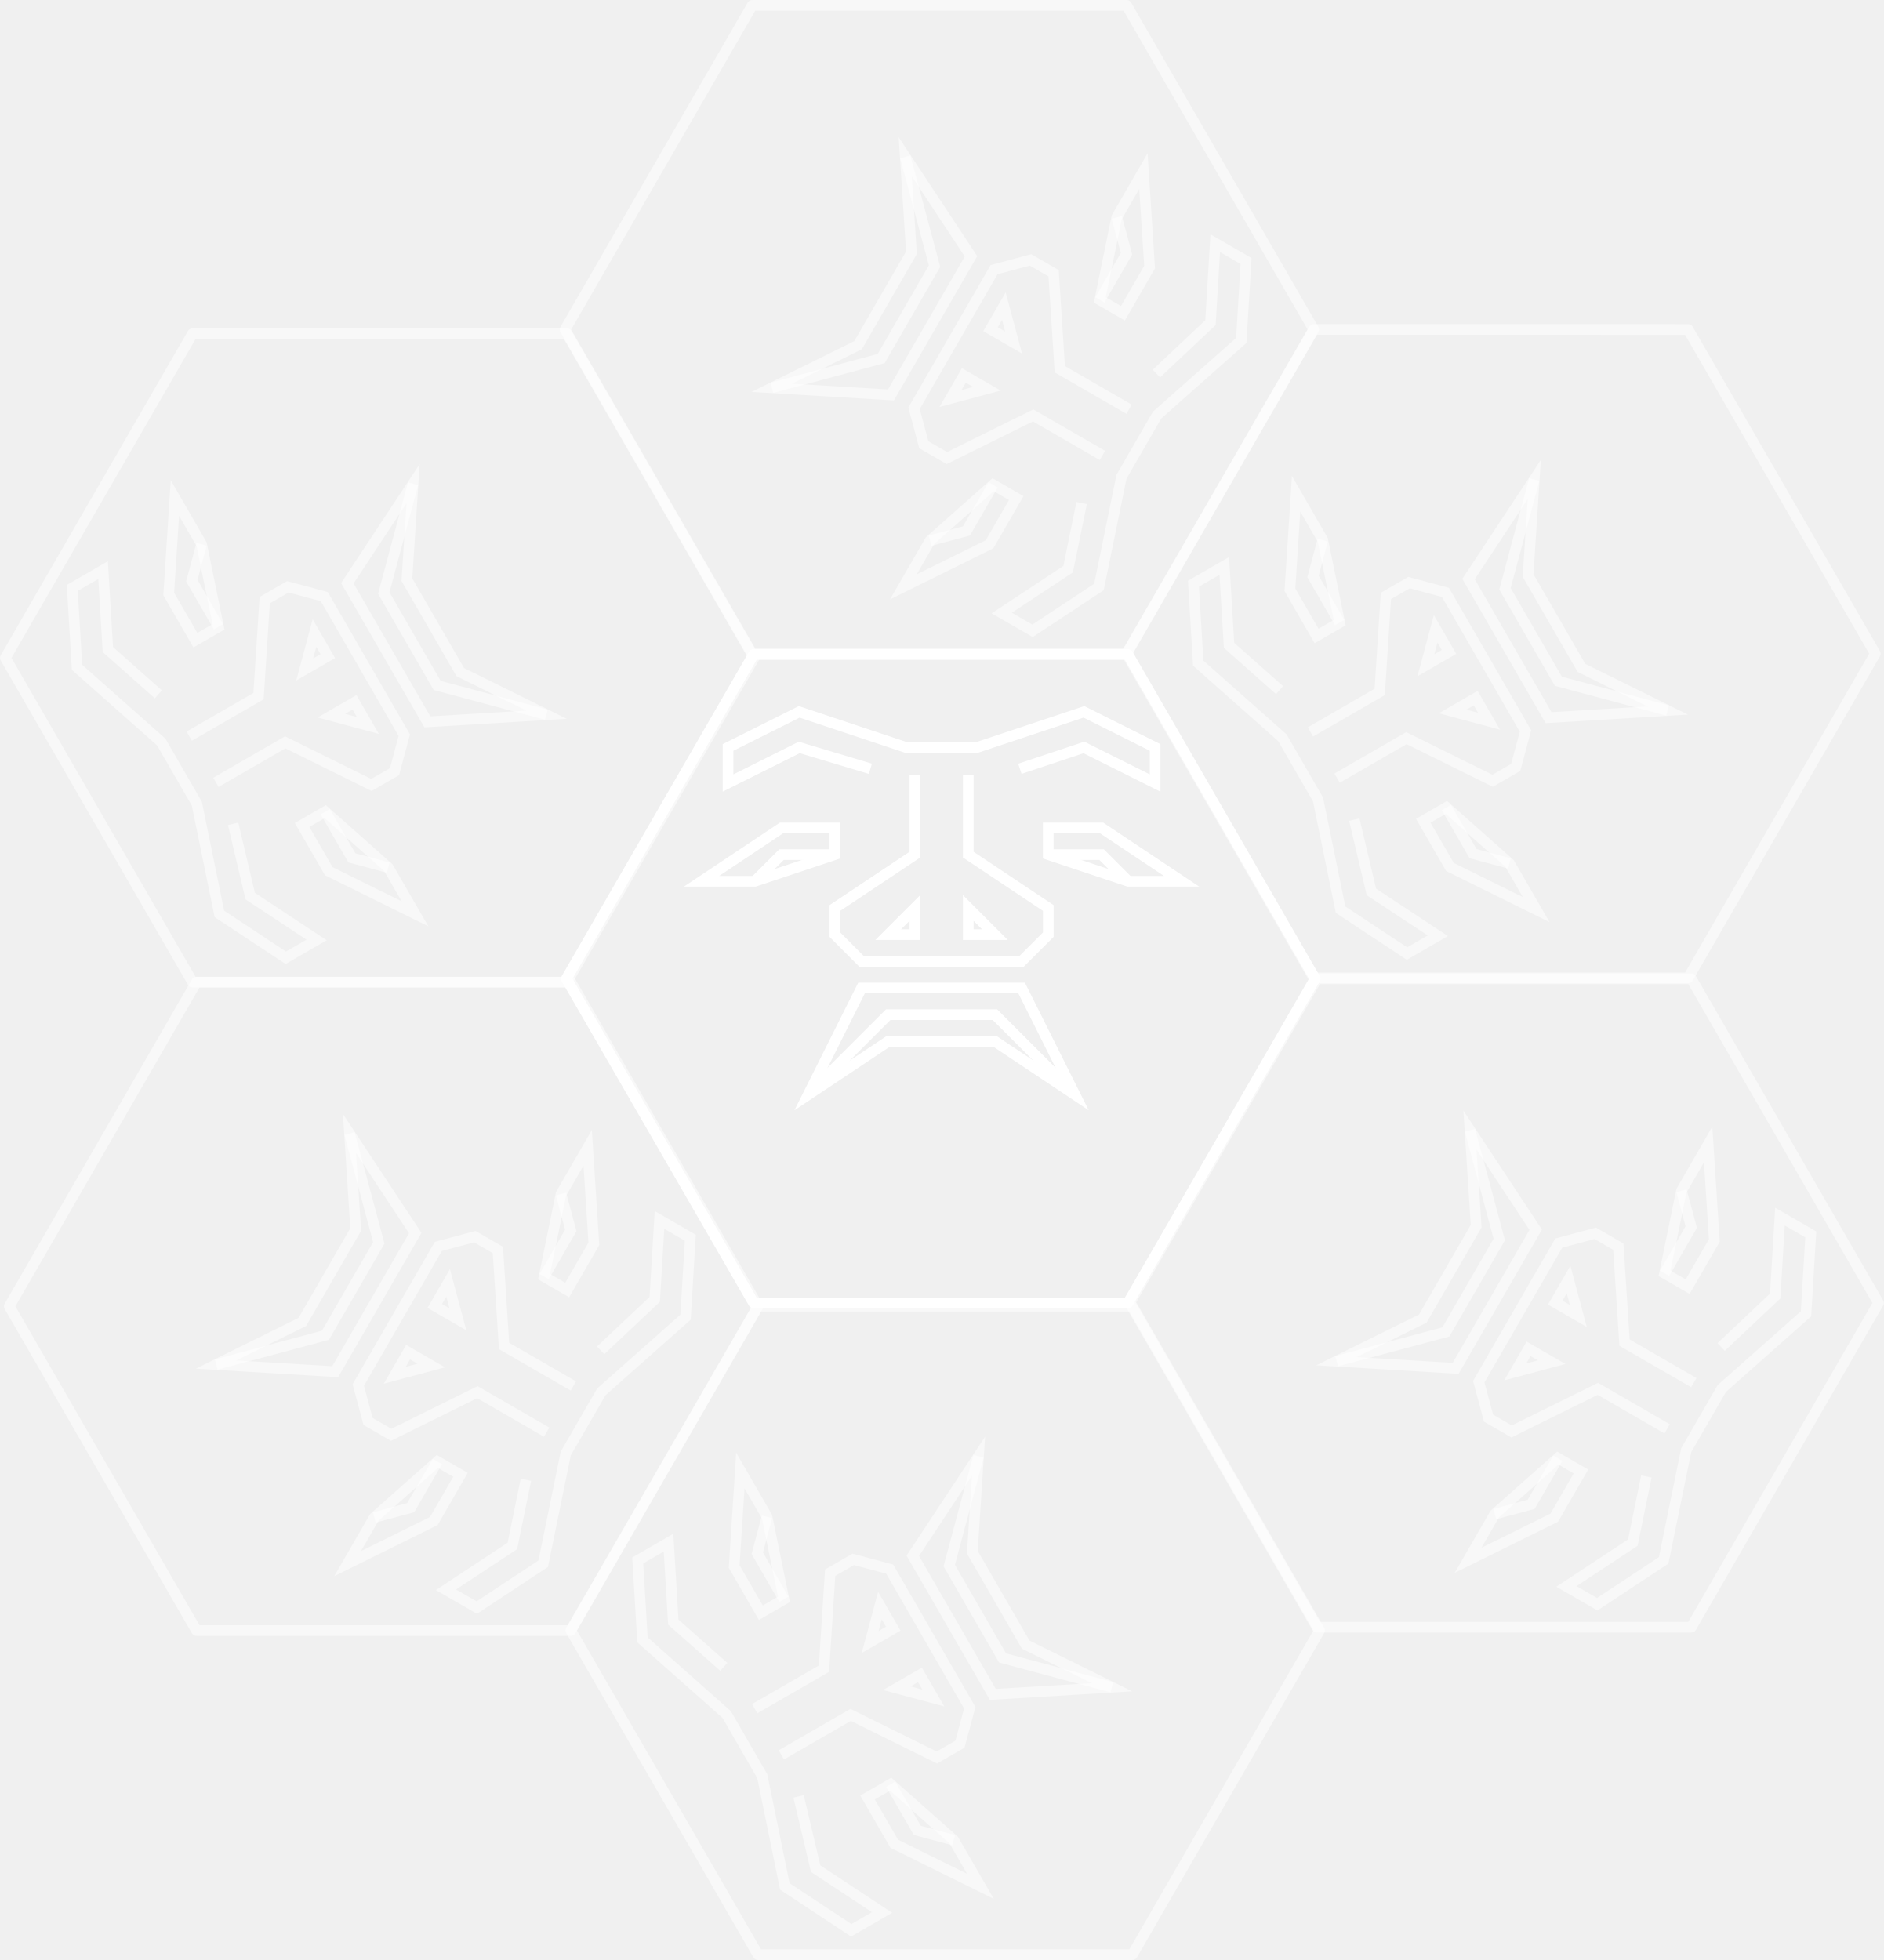
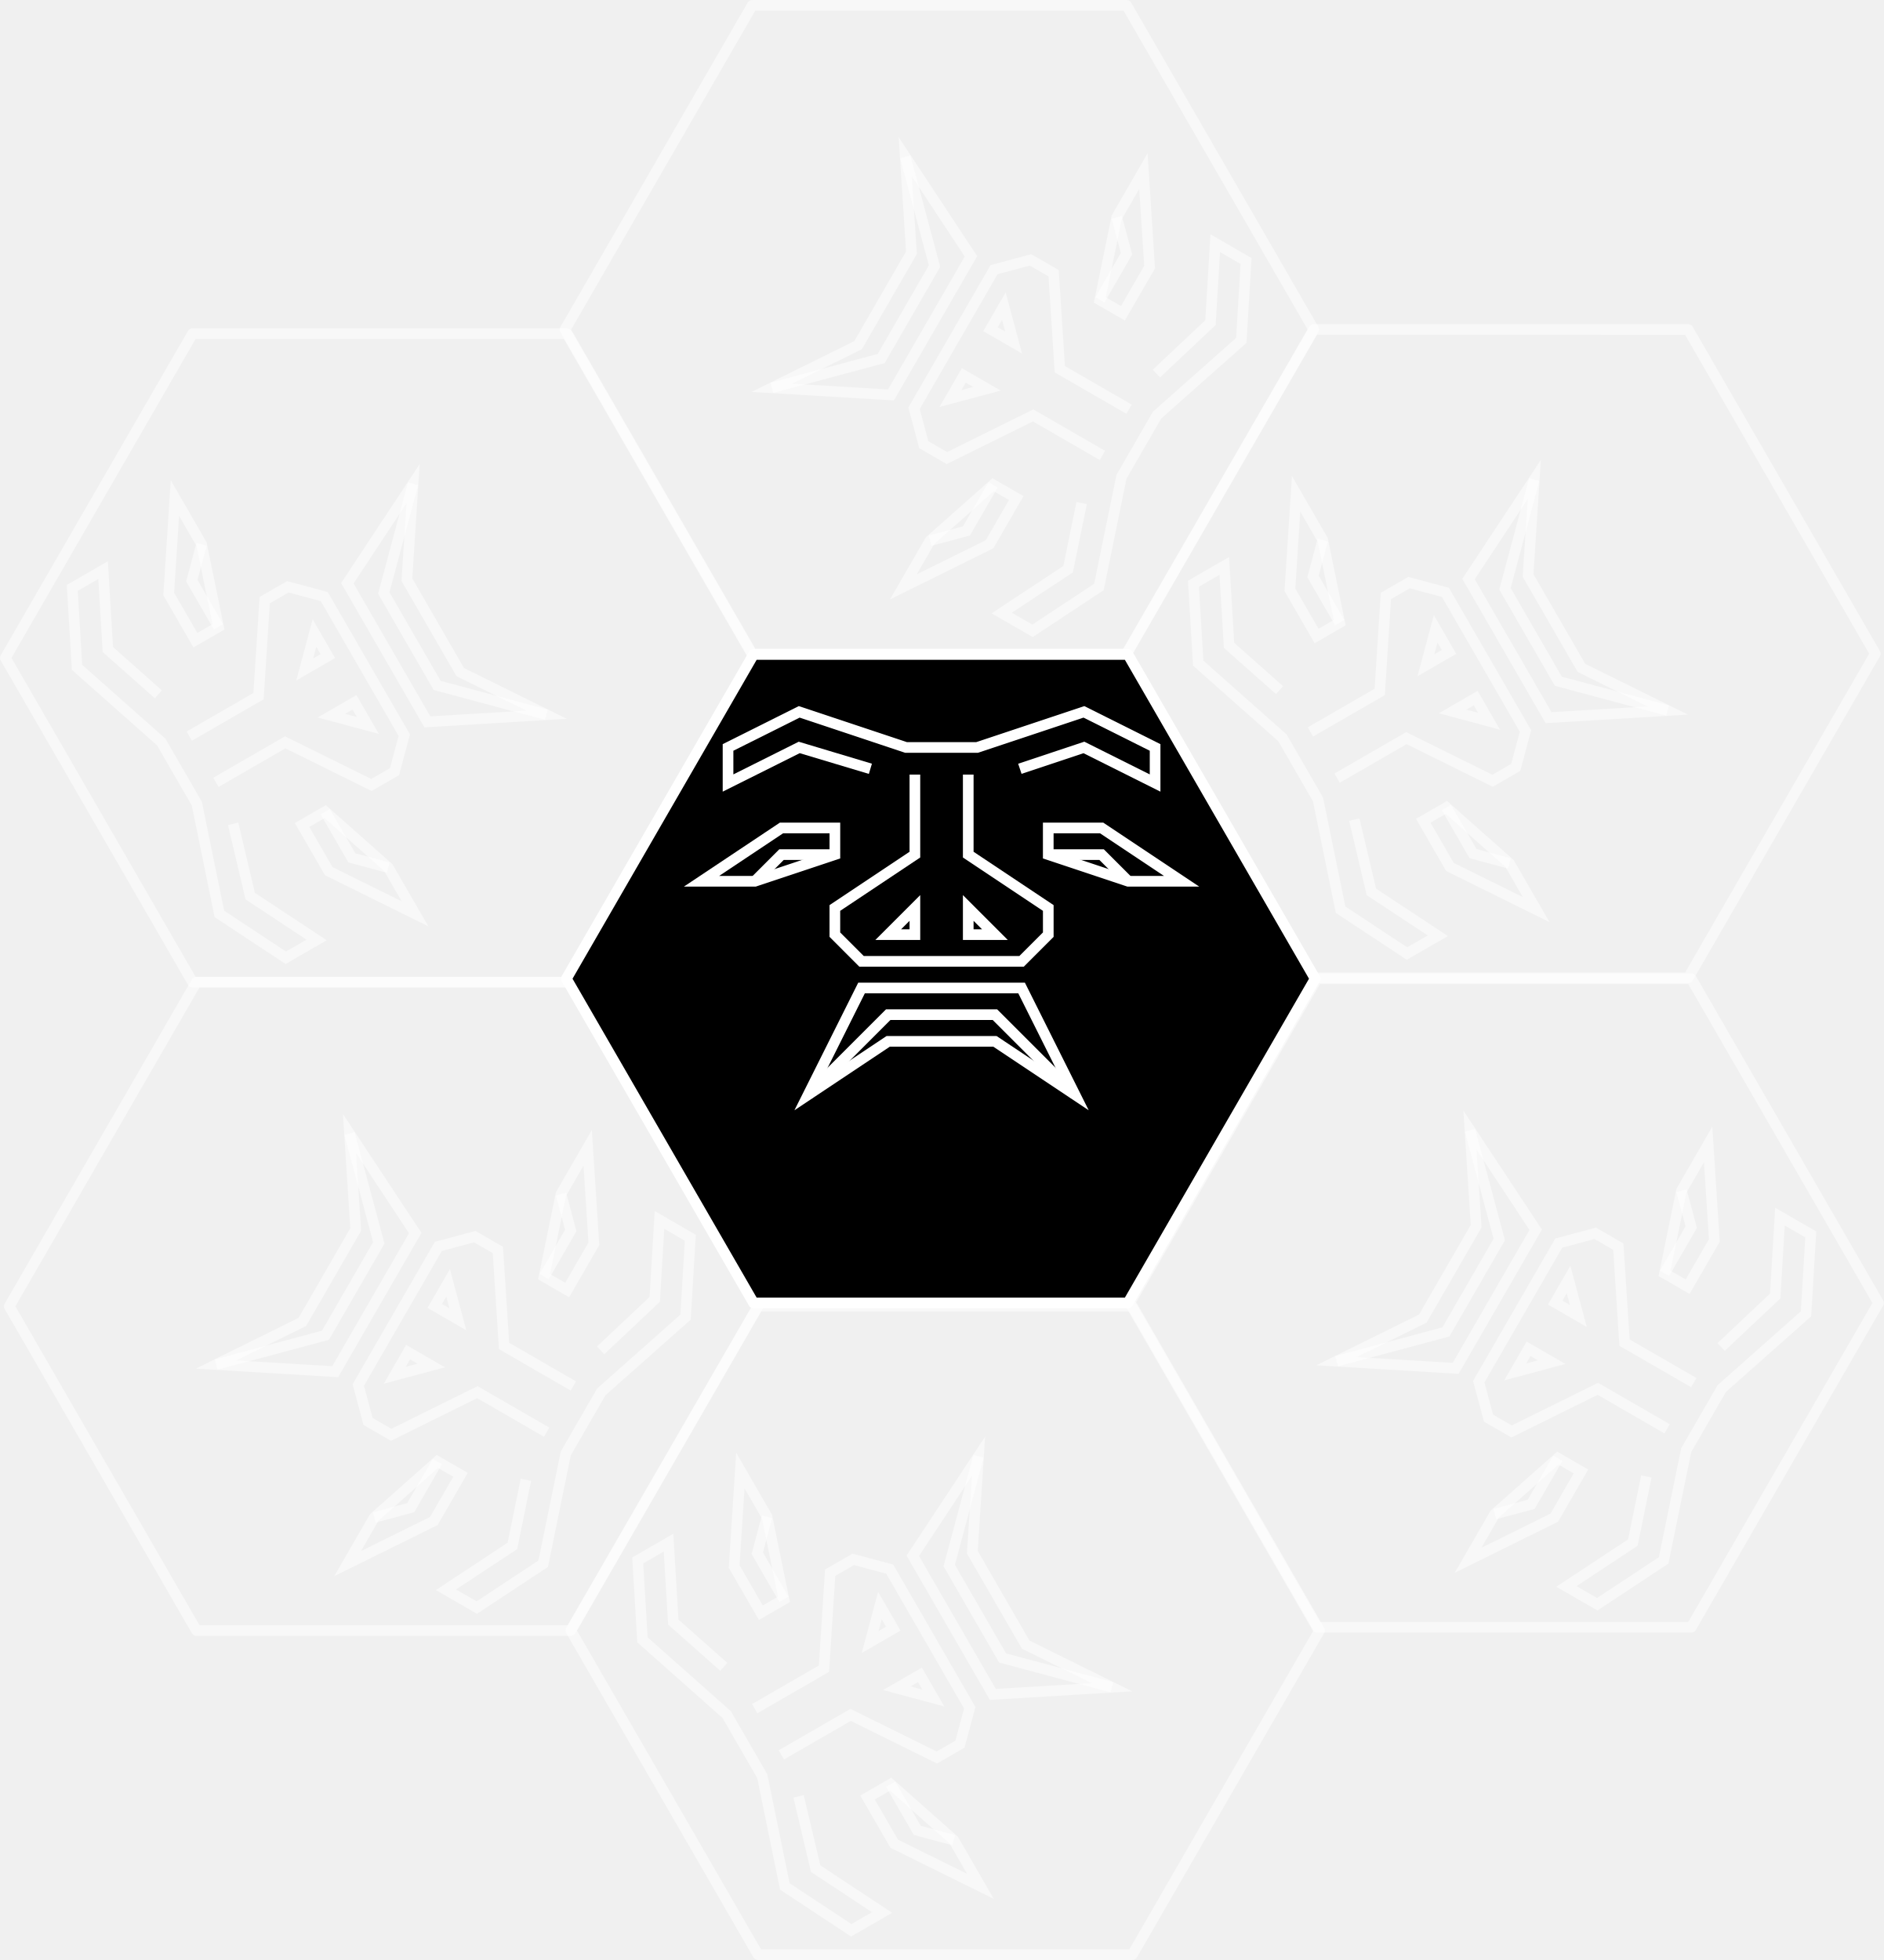
<svg xmlns="http://www.w3.org/2000/svg" width="93.428mm" height="97.207mm" viewBox="0 0 93.428 97.207" version="1.1" id="svg8">
  <defs id="defs2" />
  <g id="layer1" transform="translate(-37.96374,-13.63732)">
    <g id="g3565">
-       <g id="g2387" style="stroke:#ffffff;stroke-opacity:1">
-         <path style="fill:none;fill-rule:evenodd;stroke:#ffffff;stroke-width:0.529;stroke-linecap:butt;stroke-linejoin:miter;stroke-miterlimit:4;stroke-dasharray:none;stroke-opacity:1" d="m 78.045,67.929 3.969,-2.646 h 5.292 l 3.969,2.646 -2.646,-5.292 h -7.938 z" id="path1721" />
-         <path style="fill:none;fill-rule:evenodd;stroke:#ffffff;stroke-width:0.529;stroke-linecap:butt;stroke-linejoin:miter;stroke-miterlimit:4;stroke-dasharray:none;stroke-opacity:1" d="m 83.337,52.054 v 3.969 l -3.969,2.646 v 1.323 l 1.323,1.323 h 7.938 l 1.323,-1.323 v -1.323 l -3.969,-2.646 v -3.969" id="path1727" />
-         <path style="fill:none;fill-rule:evenodd;stroke:#ffffff;stroke-width:0.529;stroke-linecap:butt;stroke-linejoin:miter;stroke-miterlimit:4;stroke-dasharray:none;stroke-opacity:1" d="m 82.014,59.991 1.323,-1.323 -10e-7,1.323 z" id="path1729" />
-         <path style="fill:none;fill-rule:evenodd;stroke:#ffffff;stroke-width:0.529;stroke-linecap:butt;stroke-linejoin:miter;stroke-miterlimit:4;stroke-dasharray:none;stroke-opacity:1" d="m 85.983,59.991 1e-6,-1.323 1.323,1.323 z" id="path1731" />
-         <path style="fill:none;fill-rule:evenodd;stroke:#ffffff;stroke-width:0.529;stroke-linecap:butt;stroke-linejoin:miter;stroke-miterlimit:4;stroke-dasharray:none;stroke-opacity:1" d="m 72.754,57.345 3.969,-2.646 h 2.646 v 1.323 l -3.969,1.323 z" id="path1733" />
-         <path style="fill:none;fill-rule:evenodd;stroke:#ffffff;stroke-width:0.529;stroke-linecap:butt;stroke-linejoin:miter;stroke-miterlimit:4;stroke-dasharray:none;stroke-opacity:1" d="m 75.399,57.345 1.323,-1.323 h 2.646" id="path1735" />
-         <path style="fill:none;fill-rule:evenodd;stroke:#ffffff;stroke-width:0.529;stroke-linecap:butt;stroke-linejoin:miter;stroke-miterlimit:4;stroke-dasharray:none;stroke-opacity:1" d="m 96.566,57.345 -3.969,-2.646 h -2.646 v 1.323 l 3.969,1.323 z" id="path1737" />
-         <path style="fill:none;fill-rule:evenodd;stroke:#ffffff;stroke-width:0.529;stroke-linecap:butt;stroke-linejoin:miter;stroke-miterlimit:4;stroke-dasharray:none;stroke-opacity:1" d="M 93.92,57.345 92.597,56.022 H 89.952" id="path1739" />
-         <path style="fill:none;fill-rule:evenodd;stroke:#ffffff;stroke-width:0.529;stroke-linecap:butt;stroke-linejoin:miter;stroke-miterlimit:4;stroke-dasharray:none;stroke-opacity:1" d="m 78.045,67.929 3.969,-3.969 h 5.292 l 3.969,3.969" id="path1741" />
-         <path style="fill:none;fill-rule:evenodd;stroke:#ffffff;stroke-width:0.529;stroke-linecap:butt;stroke-linejoin:miter;stroke-miterlimit:4;stroke-dasharray:none;stroke-opacity:1" d="m 88.543,51.766 3.177,-1.059 3.53,1.765 v -1.765 l -3.53,-1.765 -5.295,1.765 h -3.53 l -5.295,-1.765 -3.53,1.765 v 1.765 l 3.53,-1.765 3.53,1.059" id="path1743" />
-         <path style="color:#000000;overflow:visible;fill:none;stroke:#ffffff;stroke-width:0.529;stroke-linecap:round;stroke-linejoin:round;stroke-miterlimit:4;stroke-dasharray:none;stroke-opacity:1;stop-color:#000000" id="path2235" d="m 103.188,62.177 -9.284,16.08 h -18.568 l -9.284,-16.08 9.284,-16.08 18.568,0 z" />
-       </g>
      <g id="g2411" transform="rotate(120,93.87991,46.06039)" style="stroke:#ffffff;stroke-opacity:0.5">
        <path style="fill:none;fill-rule:evenodd;stroke:#ffffff;stroke-width:0.529;stroke-linecap:butt;stroke-linejoin:miter;stroke-miterlimit:4;stroke-dasharray:none;stroke-opacity:0.5" d="m 78.045,67.929 3.969,-2.646 h 5.292 l 3.969,2.646 -2.646,-5.292 h -7.938 z" id="path2389" />
        <path style="fill:none;fill-rule:evenodd;stroke:#ffffff;stroke-width:0.529;stroke-linecap:butt;stroke-linejoin:miter;stroke-miterlimit:4;stroke-dasharray:none;stroke-opacity:0.5" d="m 83.337,52.054 v 3.969 l -3.969,2.646 v 1.323 l 1.323,1.323 h 7.938 l 1.323,-1.323 v -1.323 l -3.969,-2.646 v -3.969" id="path2391" />
        <path style="fill:none;fill-rule:evenodd;stroke:#ffffff;stroke-width:0.529;stroke-linecap:butt;stroke-linejoin:miter;stroke-miterlimit:4;stroke-dasharray:none;stroke-opacity:0.5" d="m 82.014,59.991 1.323,-1.323 -10e-7,1.323 z" id="path2393" />
        <path style="fill:none;fill-rule:evenodd;stroke:#ffffff;stroke-width:0.529;stroke-linecap:butt;stroke-linejoin:miter;stroke-miterlimit:4;stroke-dasharray:none;stroke-opacity:0.5" d="m 85.983,59.991 1e-6,-1.323 1.323,1.323 z" id="path2395" />
        <path style="fill:none;fill-rule:evenodd;stroke:#ffffff;stroke-width:0.529;stroke-linecap:butt;stroke-linejoin:miter;stroke-miterlimit:4;stroke-dasharray:none;stroke-opacity:0.5" d="m 72.754,57.345 3.969,-2.646 h 2.646 v 1.323 l -3.969,1.323 z" id="path2397" />
        <path style="fill:none;fill-rule:evenodd;stroke:#ffffff;stroke-width:0.529;stroke-linecap:butt;stroke-linejoin:miter;stroke-miterlimit:4;stroke-dasharray:none;stroke-opacity:0.5" d="m 75.399,57.345 1.323,-1.323 h 2.646" id="path2399" />
        <path style="fill:none;fill-rule:evenodd;stroke:#ffffff;stroke-width:0.529;stroke-linecap:butt;stroke-linejoin:miter;stroke-miterlimit:4;stroke-dasharray:none;stroke-opacity:0.5" d="m 96.566,57.345 -3.969,-2.646 h -2.646 v 1.323 l 3.969,1.323 z" id="path2401" />
        <path style="fill:none;fill-rule:evenodd;stroke:#ffffff;stroke-width:0.529;stroke-linecap:butt;stroke-linejoin:miter;stroke-miterlimit:4;stroke-dasharray:none;stroke-opacity:0.5" d="M 93.92,57.345 92.597,56.022 H 89.952" id="path2403" />
        <path style="fill:none;fill-rule:evenodd;stroke:#ffffff;stroke-width:0.529;stroke-linecap:butt;stroke-linejoin:miter;stroke-miterlimit:4;stroke-dasharray:none;stroke-opacity:0.5" d="m 78.045,67.929 3.969,-3.969 h 5.292 l 3.969,3.969" id="path2405" />
        <path style="fill:none;fill-rule:evenodd;stroke:#ffffff;stroke-width:0.529;stroke-linecap:butt;stroke-linejoin:miter;stroke-miterlimit:4;stroke-dasharray:none;stroke-opacity:0.5" d="m 88.543,51.766 3.177,-1.059 3.53,1.765 v -1.765 l -3.53,-1.765 -5.295,1.765 h -3.53 l -5.295,-1.765 -3.53,1.765 v 1.765 l 3.53,-1.765 3.53,1.059" id="path2407" />
        <path style="color:#000000;overflow:visible;fill:none;stroke:#ffffff;stroke-width:0.529;stroke-linecap:round;stroke-linejoin:round;stroke-miterlimit:4;stroke-dasharray:none;stroke-opacity:0.5;stop-color:#000000" id="path2409" d="m 103.188,62.177 -9.284,16.08 h -18.568 l -9.284,-16.08 9.284,-16.08 18.568,0 z" />
      </g>
      <g id="g2435" transform="rotate(-120,93.85685,46.09765)" style="stroke:#ffffff;stroke-opacity:0.5">
        <path style="fill:none;fill-rule:evenodd;stroke:#ffffff;stroke-width:0.529;stroke-linecap:butt;stroke-linejoin:miter;stroke-miterlimit:4;stroke-dasharray:none;stroke-opacity:0.5" d="m 78.045,67.929 3.969,-2.646 h 5.292 l 3.969,2.646 -2.646,-5.292 h -7.938 z" id="path2413" />
        <path style="fill:none;fill-rule:evenodd;stroke:#ffffff;stroke-width:0.529;stroke-linecap:butt;stroke-linejoin:miter;stroke-miterlimit:4;stroke-dasharray:none;stroke-opacity:0.5" d="m 83.337,52.054 v 3.969 l -3.969,2.646 v 1.323 l 1.323,1.323 h 7.938 l 1.323,-1.323 v -1.323 l -3.969,-2.646 v -3.969" id="path2415" />
        <path style="fill:none;fill-rule:evenodd;stroke:#ffffff;stroke-width:0.529;stroke-linecap:butt;stroke-linejoin:miter;stroke-miterlimit:4;stroke-dasharray:none;stroke-opacity:0.5" d="m 82.014,59.991 1.323,-1.323 -10e-7,1.323 z" id="path2417" />
        <path style="fill:none;fill-rule:evenodd;stroke:#ffffff;stroke-width:0.529;stroke-linecap:butt;stroke-linejoin:miter;stroke-miterlimit:4;stroke-dasharray:none;stroke-opacity:0.5" d="m 85.983,59.991 1e-6,-1.323 1.323,1.323 z" id="path2419" />
        <path style="fill:none;fill-rule:evenodd;stroke:#ffffff;stroke-width:0.529;stroke-linecap:butt;stroke-linejoin:miter;stroke-miterlimit:4;stroke-dasharray:none;stroke-opacity:0.5" d="m 72.754,57.345 3.969,-2.646 h 2.646 v 1.323 l -3.969,1.323 z" id="path2421" />
        <path style="fill:none;fill-rule:evenodd;stroke:#ffffff;stroke-width:0.529;stroke-linecap:butt;stroke-linejoin:miter;stroke-miterlimit:4;stroke-dasharray:none;stroke-opacity:0.5" d="m 75.399,57.345 1.323,-1.323 h 2.646" id="path2423" />
        <path style="fill:none;fill-rule:evenodd;stroke:#ffffff;stroke-width:0.529;stroke-linecap:butt;stroke-linejoin:miter;stroke-miterlimit:4;stroke-dasharray:none;stroke-opacity:0.5" d="m 96.566,57.345 -3.969,-2.646 h -2.646 v 1.323 l 3.969,1.323 z" id="path2425" />
        <path style="fill:none;fill-rule:evenodd;stroke:#ffffff;stroke-width:0.529;stroke-linecap:butt;stroke-linejoin:miter;stroke-miterlimit:4;stroke-dasharray:none;stroke-opacity:0.5" d="M 93.92,57.345 92.597,56.022 H 89.952" id="path2427" />
        <path style="fill:none;fill-rule:evenodd;stroke:#ffffff;stroke-width:0.529;stroke-linecap:butt;stroke-linejoin:miter;stroke-miterlimit:4;stroke-dasharray:none;stroke-opacity:0.5" d="m 78.045,67.929 3.969,-3.969 h 5.292 l 3.969,3.969" id="path2429" />
        <path style="fill:none;fill-rule:evenodd;stroke:#ffffff;stroke-width:0.529;stroke-linecap:butt;stroke-linejoin:miter;stroke-miterlimit:4;stroke-dasharray:none;stroke-opacity:0.5" d="m 88.543,51.766 3.177,-1.059 3.53,1.765 v -1.765 l -3.53,-1.765 -5.295,1.765 h -3.53 l -5.295,-1.765 -3.53,1.765 v 1.765 l 3.53,-1.765 3.53,1.059" id="path2431" />
        <path style="color:#000000;overflow:visible;fill:none;stroke:#ffffff;stroke-width:0.529;stroke-linecap:round;stroke-linejoin:round;stroke-miterlimit:4;stroke-dasharray:none;stroke-opacity:0.5;stop-color:#000000" id="path2433" d="m 103.188,62.177 -9.284,16.08 h -18.568 l -9.284,-16.08 9.284,-16.08 18.568,0 z" />
      </g>
      <g id="g2483" transform="rotate(120,93.94705,78.28348)" style="stroke:#ffffff;stroke-opacity:0.5">
        <path style="fill:none;fill-rule:evenodd;stroke:#ffffff;stroke-width:0.529;stroke-linecap:butt;stroke-linejoin:miter;stroke-miterlimit:4;stroke-dasharray:none;stroke-opacity:0.5" d="m 78.045,67.929 3.969,-2.646 h 5.292 l 3.969,2.646 -2.646,-5.292 h -7.938 z" id="path2461" />
        <path style="fill:none;fill-rule:evenodd;stroke:#ffffff;stroke-width:0.529;stroke-linecap:butt;stroke-linejoin:miter;stroke-miterlimit:4;stroke-dasharray:none;stroke-opacity:0.5" d="m 83.337,52.054 v 3.969 l -3.969,2.646 v 1.323 l 1.323,1.323 h 7.938 l 1.323,-1.323 v -1.323 l -3.969,-2.646 v -3.969" id="path2463" />
        <path style="fill:none;fill-rule:evenodd;stroke:#ffffff;stroke-width:0.529;stroke-linecap:butt;stroke-linejoin:miter;stroke-miterlimit:4;stroke-dasharray:none;stroke-opacity:0.5" d="m 82.014,59.991 1.323,-1.323 -10e-7,1.323 z" id="path2465" />
        <path style="fill:none;fill-rule:evenodd;stroke:#ffffff;stroke-width:0.529;stroke-linecap:butt;stroke-linejoin:miter;stroke-miterlimit:4;stroke-dasharray:none;stroke-opacity:0.5" d="m 85.983,59.991 1e-6,-1.323 1.323,1.323 z" id="path2467" />
        <path style="fill:none;fill-rule:evenodd;stroke:#ffffff;stroke-width:0.529;stroke-linecap:butt;stroke-linejoin:miter;stroke-miterlimit:4;stroke-dasharray:none;stroke-opacity:0.5" d="m 72.754,57.345 3.969,-2.646 h 2.646 v 1.323 l -3.969,1.323 z" id="path2469" />
        <path style="fill:none;fill-rule:evenodd;stroke:#ffffff;stroke-width:0.529;stroke-linecap:butt;stroke-linejoin:miter;stroke-miterlimit:4;stroke-dasharray:none;stroke-opacity:0.5" d="m 75.399,57.345 1.323,-1.323 h 2.646" id="path2471" />
        <path style="fill:none;fill-rule:evenodd;stroke:#ffffff;stroke-width:0.529;stroke-linecap:butt;stroke-linejoin:miter;stroke-miterlimit:4;stroke-dasharray:none;stroke-opacity:0.5" d="m 96.566,57.345 -3.969,-2.646 h -2.646 v 1.323 l 3.969,1.323 z" id="path2473" />
        <path style="fill:none;fill-rule:evenodd;stroke:#ffffff;stroke-width:0.529;stroke-linecap:butt;stroke-linejoin:miter;stroke-miterlimit:4;stroke-dasharray:none;stroke-opacity:0.5" d="M 93.92,57.345 92.597,56.022 H 89.952" id="path2475" />
        <path style="fill:none;fill-rule:evenodd;stroke:#ffffff;stroke-width:0.529;stroke-linecap:butt;stroke-linejoin:miter;stroke-miterlimit:4;stroke-dasharray:none;stroke-opacity:0.5" d="m 78.045,67.929 3.969,-3.969 h 5.292 l 3.969,3.969" id="path2477" />
        <path style="fill:none;fill-rule:evenodd;stroke:#ffffff;stroke-width:0.529;stroke-linecap:butt;stroke-linejoin:miter;stroke-miterlimit:4;stroke-dasharray:none;stroke-opacity:0.5" d="m 88.543,51.766 3.177,-1.059 3.53,1.765 v -1.765 l -3.53,-1.765 -5.295,1.765 h -3.53 l -5.295,-1.765 -3.53,1.765 v 1.765 l 3.53,-1.765 3.53,1.059" id="path2479" />
        <path style="color:#000000;overflow:visible;fill:none;stroke:#ffffff;stroke-width:0.529;stroke-linecap:round;stroke-linejoin:round;stroke-miterlimit:4;stroke-dasharray:none;stroke-opacity:0.5;stop-color:#000000" id="path2481" d="m 103.188,62.177 -9.284,16.08 h -18.568 l -9.284,-16.08 9.284,-16.08 18.568,0 z" />
      </g>
      <g id="g2555" transform="rotate(120,66.1152,62.32508)" style="stroke:#ffffff;stroke-opacity:0.5">
        <path style="fill:none;fill-rule:evenodd;stroke:#ffffff;stroke-width:0.529;stroke-linecap:butt;stroke-linejoin:miter;stroke-miterlimit:4;stroke-dasharray:none;stroke-opacity:0.5" d="m 78.045,67.929 3.969,-2.646 h 5.292 l 3.969,2.646 -2.646,-5.292 h -7.938 z" id="path2533" />
        <path style="fill:none;fill-rule:evenodd;stroke:#ffffff;stroke-width:0.529;stroke-linecap:butt;stroke-linejoin:miter;stroke-miterlimit:4;stroke-dasharray:none;stroke-opacity:0.5" d="m 83.337,52.054 v 3.969 l -3.969,2.646 v 1.323 l 1.323,1.323 h 7.938 l 1.323,-1.323 v -1.323 l -3.969,-2.646 v -3.969" id="path2535" />
        <path style="fill:none;fill-rule:evenodd;stroke:#ffffff;stroke-width:0.529;stroke-linecap:butt;stroke-linejoin:miter;stroke-miterlimit:4;stroke-dasharray:none;stroke-opacity:0.5" d="m 82.014,59.991 1.323,-1.323 -10e-7,1.323 z" id="path2537" />
        <path style="fill:none;fill-rule:evenodd;stroke:#ffffff;stroke-width:0.529;stroke-linecap:butt;stroke-linejoin:miter;stroke-miterlimit:4;stroke-dasharray:none;stroke-opacity:0.5" d="m 85.983,59.991 1e-6,-1.323 1.323,1.323 z" id="path2539" />
        <path style="fill:none;fill-rule:evenodd;stroke:#ffffff;stroke-width:0.529;stroke-linecap:butt;stroke-linejoin:miter;stroke-miterlimit:4;stroke-dasharray:none;stroke-opacity:0.5" d="m 72.754,57.345 3.969,-2.646 h 2.646 v 1.323 l -3.969,1.323 z" id="path2541" />
        <path style="fill:none;fill-rule:evenodd;stroke:#ffffff;stroke-width:0.529;stroke-linecap:butt;stroke-linejoin:miter;stroke-miterlimit:4;stroke-dasharray:none;stroke-opacity:0.5" d="m 75.399,57.345 1.323,-1.323 h 2.646" id="path2543" />
        <path style="fill:none;fill-rule:evenodd;stroke:#ffffff;stroke-width:0.529;stroke-linecap:butt;stroke-linejoin:miter;stroke-miterlimit:4;stroke-dasharray:none;stroke-opacity:0.5" d="m 96.566,57.345 -3.969,-2.646 h -2.646 v 1.323 l 3.969,1.323 z" id="path2545" />
        <path style="fill:none;fill-rule:evenodd;stroke:#ffffff;stroke-width:0.529;stroke-linecap:butt;stroke-linejoin:miter;stroke-miterlimit:4;stroke-dasharray:none;stroke-opacity:0.5" d="M 93.92,57.345 92.597,56.022 H 89.952" id="path2547" />
        <path style="fill:none;fill-rule:evenodd;stroke:#ffffff;stroke-width:0.529;stroke-linecap:butt;stroke-linejoin:miter;stroke-miterlimit:4;stroke-dasharray:none;stroke-opacity:0.5" d="m 78.045,67.929 3.969,-3.969 h 5.292 l 3.969,3.969" id="path2549" />
        <path style="fill:none;fill-rule:evenodd;stroke:#ffffff;stroke-width:0.529;stroke-linecap:butt;stroke-linejoin:miter;stroke-miterlimit:4;stroke-dasharray:none;stroke-opacity:0.5" d="m 88.543,51.766 3.177,-1.059 3.53,1.765 v -1.765 l -3.53,-1.765 -5.295,1.765 h -3.53 l -5.295,-1.765 -3.53,1.765 v 1.765 l 3.53,-1.765 3.53,1.059" id="path2551" />
        <path style="color:#000000;overflow:visible;fill:none;stroke:#ffffff;stroke-width:0.529;stroke-linecap:round;stroke-linejoin:round;stroke-miterlimit:4;stroke-dasharray:none;stroke-opacity:0.5;stop-color:#000000" id="path2553" d="m 103.188,62.177 -9.284,16.08 h -18.568 l -9.284,-16.08 9.284,-16.08 18.568,0 z" />
      </g>
      <g id="g2579" transform="rotate(-120,94.06006,78.27494)" style="stroke:#ffffff;stroke-opacity:0.5">
        <path style="fill:none;fill-rule:evenodd;stroke:#ffffff;stroke-width:0.529;stroke-linecap:butt;stroke-linejoin:miter;stroke-miterlimit:4;stroke-dasharray:none;stroke-opacity:0.5" d="m 78.045,67.929 3.969,-2.646 h 5.292 l 3.969,2.646 -2.646,-5.292 h -7.938 z" id="path2557" />
        <path style="fill:none;fill-rule:evenodd;stroke:#ffffff;stroke-width:0.529;stroke-linecap:butt;stroke-linejoin:miter;stroke-miterlimit:4;stroke-dasharray:none;stroke-opacity:0.5" d="m 83.337,52.054 v 3.969 l -3.969,2.646 v 1.323 l 1.323,1.323 h 7.938 l 1.323,-1.323 v -1.323 l -3.969,-2.646 v -3.969" id="path2559" />
        <path style="fill:none;fill-rule:evenodd;stroke:#ffffff;stroke-width:0.529;stroke-linecap:butt;stroke-linejoin:miter;stroke-miterlimit:4;stroke-dasharray:none;stroke-opacity:0.5" d="m 82.014,59.991 1.323,-1.323 -10e-7,1.323 z" id="path2561" />
        <path style="fill:none;fill-rule:evenodd;stroke:#ffffff;stroke-width:0.529;stroke-linecap:butt;stroke-linejoin:miter;stroke-miterlimit:4;stroke-dasharray:none;stroke-opacity:0.5" d="m 85.983,59.991 1e-6,-1.323 1.323,1.323 z" id="path2563" />
        <path style="fill:none;fill-rule:evenodd;stroke:#ffffff;stroke-width:0.529;stroke-linecap:butt;stroke-linejoin:miter;stroke-miterlimit:4;stroke-dasharray:none;stroke-opacity:0.5" d="m 72.754,57.345 3.969,-2.646 h 2.646 v 1.323 l -3.969,1.323 z" id="path2565" />
        <path style="fill:none;fill-rule:evenodd;stroke:#ffffff;stroke-width:0.529;stroke-linecap:butt;stroke-linejoin:miter;stroke-miterlimit:4;stroke-dasharray:none;stroke-opacity:0.5" d="m 75.399,57.345 1.323,-1.323 h 2.646" id="path2567" />
        <path style="fill:none;fill-rule:evenodd;stroke:#ffffff;stroke-width:0.529;stroke-linecap:butt;stroke-linejoin:miter;stroke-miterlimit:4;stroke-dasharray:none;stroke-opacity:0.5" d="m 96.566,57.345 -3.969,-2.646 h -2.646 v 1.323 l 3.969,1.323 z" id="path2569" />
        <path style="fill:none;fill-rule:evenodd;stroke:#ffffff;stroke-width:0.529;stroke-linecap:butt;stroke-linejoin:miter;stroke-miterlimit:4;stroke-dasharray:none;stroke-opacity:0.5" d="M 93.92,57.345 92.597,56.022 H 89.952" id="path2571" />
        <path style="fill:none;fill-rule:evenodd;stroke:#ffffff;stroke-width:0.529;stroke-linecap:butt;stroke-linejoin:miter;stroke-miterlimit:4;stroke-dasharray:none;stroke-opacity:0.5" d="m 78.045,67.929 3.969,-3.969 h 5.292 l 3.969,3.969" id="path2573" />
        <path style="fill:none;fill-rule:evenodd;stroke:#ffffff;stroke-width:0.529;stroke-linecap:butt;stroke-linejoin:miter;stroke-miterlimit:4;stroke-dasharray:none;stroke-opacity:0.5" d="m 88.543,51.766 3.177,-1.059 3.53,1.765 v -1.765 l -3.53,-1.765 -5.295,1.765 h -3.53 l -5.295,-1.765 -3.53,1.765 v 1.765 l 3.53,-1.765 3.53,1.059" id="path2575" />
        <path style="color:#000000;overflow:visible;fill:none;stroke:#ffffff;stroke-width:0.529;stroke-linecap:round;stroke-linejoin:round;stroke-miterlimit:4;stroke-dasharray:none;stroke-opacity:0.5;stop-color:#000000" id="path2577" d="m 103.188,62.177 -9.284,16.08 h -18.568 l -9.284,-16.08 9.284,-16.08 18.568,0 z" />
      </g>
      <g id="g2651" transform="rotate(-120,66.11487,62.25356)" style="stroke:#ffffff;stroke-opacity:0.5">
        <path style="fill:none;fill-rule:evenodd;stroke:#ffffff;stroke-width:0.529;stroke-linecap:butt;stroke-linejoin:miter;stroke-miterlimit:4;stroke-dasharray:none;stroke-opacity:0.5" d="m 78.045,67.929 3.969,-2.646 h 5.292 l 3.969,2.646 -2.646,-5.292 h -7.938 z" id="path2629" />
        <path style="fill:none;fill-rule:evenodd;stroke:#ffffff;stroke-width:0.529;stroke-linecap:butt;stroke-linejoin:miter;stroke-miterlimit:4;stroke-dasharray:none;stroke-opacity:0.5" d="m 83.337,52.054 v 3.969 l -3.969,2.646 v 1.323 l 1.323,1.323 h 7.938 l 1.323,-1.323 v -1.323 l -3.969,-2.646 v -3.969" id="path2631" />
        <path style="fill:none;fill-rule:evenodd;stroke:#ffffff;stroke-width:0.529;stroke-linecap:butt;stroke-linejoin:miter;stroke-miterlimit:4;stroke-dasharray:none;stroke-opacity:0.5" d="m 82.014,59.991 1.323,-1.323 -10e-7,1.323 z" id="path2633" />
        <path style="fill:none;fill-rule:evenodd;stroke:#ffffff;stroke-width:0.529;stroke-linecap:butt;stroke-linejoin:miter;stroke-miterlimit:4;stroke-dasharray:none;stroke-opacity:0.5" d="m 85.983,59.991 1e-6,-1.323 1.323,1.323 z" id="path2635" />
        <path style="fill:none;fill-rule:evenodd;stroke:#ffffff;stroke-width:0.529;stroke-linecap:butt;stroke-linejoin:miter;stroke-miterlimit:4;stroke-dasharray:none;stroke-opacity:0.5" d="m 72.754,57.345 3.969,-2.646 h 2.646 v 1.323 l -3.969,1.323 z" id="path2637" />
        <path style="fill:none;fill-rule:evenodd;stroke:#ffffff;stroke-width:0.529;stroke-linecap:butt;stroke-linejoin:miter;stroke-miterlimit:4;stroke-dasharray:none;stroke-opacity:0.5" d="m 75.399,57.345 1.323,-1.323 h 2.646" id="path2639" />
        <path style="fill:none;fill-rule:evenodd;stroke:#ffffff;stroke-width:0.529;stroke-linecap:butt;stroke-linejoin:miter;stroke-miterlimit:4;stroke-dasharray:none;stroke-opacity:0.5" d="m 96.566,57.345 -3.969,-2.646 h -2.646 v 1.323 l 3.969,1.323 z" id="path2641" />
        <path style="fill:none;fill-rule:evenodd;stroke:#ffffff;stroke-width:0.529;stroke-linecap:butt;stroke-linejoin:miter;stroke-miterlimit:4;stroke-dasharray:none;stroke-opacity:0.5" d="M 93.92,57.345 92.597,56.022 H 89.952" id="path2643" />
        <path style="fill:none;fill-rule:evenodd;stroke:#ffffff;stroke-width:0.529;stroke-linecap:butt;stroke-linejoin:miter;stroke-miterlimit:4;stroke-dasharray:none;stroke-opacity:0.5" d="m 78.045,67.929 3.969,-3.969 h 5.292 l 3.969,3.969" id="path2645" />
        <path style="fill:none;fill-rule:evenodd;stroke:#ffffff;stroke-width:0.529;stroke-linecap:butt;stroke-linejoin:miter;stroke-miterlimit:4;stroke-dasharray:none;stroke-opacity:0.5" d="m 88.543,51.766 3.177,-1.059 3.53,1.765 v -1.765 l -3.53,-1.765 -5.295,1.765 h -3.53 l -5.295,-1.765 -3.53,1.765 v 1.765 l 3.53,-1.765 3.53,1.059" id="path2647" />
        <path style="color:#000000;overflow:visible;fill:none;stroke:#ffffff;stroke-width:0.529;stroke-linecap:round;stroke-linejoin:round;stroke-miterlimit:4;stroke-dasharray:none;stroke-opacity:0.5;stop-color:#000000" id="path2649" d="m 103.188,62.177 -9.284,16.08 h -18.568 l -9.284,-16.08 9.284,-16.08 18.568,0 z" />
      </g>
+       <g id="g2387" style="stroke:#ffffff;stroke-opacity:1">
+         <path style="color:#000000;overflow:visible;fill:#000000;stroke:#ffffff;stroke-width:0.529;stroke-linecap:round;stroke-linejoin:round;stroke-miterlimit:4;stroke-dasharray:none;stroke-opacity:1;stop-color:#000000" id="path2235" d="m 103.188,62.177 -9.284,16.08 h -18.568 l -9.284,-16.08 9.284,-16.08 18.568,0 z" />
+         <path style="fill:none;fill-rule:evenodd;stroke:#ffffff;stroke-width:0.529;stroke-linecap:butt;stroke-linejoin:miter;stroke-miterlimit:4;stroke-dasharray:none;stroke-opacity:1" d="m 78.045,67.929 3.969,-2.646 h 5.292 l 3.969,2.646 -2.646,-5.292 h -7.938 z" id="path1721" />
+         <path style="fill:none;fill-rule:evenodd;stroke:#ffffff;stroke-width:0.529;stroke-linecap:butt;stroke-linejoin:miter;stroke-miterlimit:4;stroke-dasharray:none;stroke-opacity:1" d="m 83.337,52.054 v 3.969 l -3.969,2.646 v 1.323 l 1.323,1.323 h 7.938 l 1.323,-1.323 v -1.323 l -3.969,-2.646 v -3.969" id="path1727" />
+         <path style="fill:none;fill-rule:evenodd;stroke:#ffffff;stroke-width:0.529;stroke-linecap:butt;stroke-linejoin:miter;stroke-miterlimit:4;stroke-dasharray:none;stroke-opacity:1" d="m 82.014,59.991 1.323,-1.323 -10e-7,1.323 z" id="path1729" />
+         <path style="fill:none;fill-rule:evenodd;stroke:#ffffff;stroke-width:0.529;stroke-linecap:butt;stroke-linejoin:miter;stroke-miterlimit:4;stroke-dasharray:none;stroke-opacity:1" d="m 85.983,59.991 1e-6,-1.323 1.323,1.323 z" id="path1731" />
+         <path style="fill:none;fill-rule:evenodd;stroke:#ffffff;stroke-width:0.529;stroke-linecap:butt;stroke-linejoin:miter;stroke-miterlimit:4;stroke-dasharray:none;stroke-opacity:1" d="m 72.754,57.345 3.969,-2.646 h 2.646 v 1.323 l -3.969,1.323 z" id="path1733" />
+         <path style="fill:none;fill-rule:evenodd;stroke:#ffffff;stroke-width:0.529;stroke-linecap:butt;stroke-linejoin:miter;stroke-miterlimit:4;stroke-dasharray:none;stroke-opacity:1" d="m 75.399,57.345 1.323,-1.323 h 2.646" id="path1735" />
+         <path style="fill:none;fill-rule:evenodd;stroke:#ffffff;stroke-width:0.529;stroke-linecap:butt;stroke-linejoin:miter;stroke-miterlimit:4;stroke-dasharray:none;stroke-opacity:1" d="m 96.566,57.345 -3.969,-2.646 h -2.646 v 1.323 l 3.969,1.323 z" id="path1737" />
+         <path style="fill:none;fill-rule:evenodd;stroke:#ffffff;stroke-width:0.529;stroke-linecap:butt;stroke-linejoin:miter;stroke-miterlimit:4;stroke-dasharray:none;stroke-opacity:1" d="M 93.92,57.345 92.597,56.022 H 89.952" id="path1739" />
+         <path style="fill:none;fill-rule:evenodd;stroke:#ffffff;stroke-width:0.529;stroke-linecap:butt;stroke-linejoin:miter;stroke-miterlimit:4;stroke-dasharray:none;stroke-opacity:1" d="m 78.045,67.929 3.969,-3.969 h 5.292 l 3.969,3.969" id="path1741" />
+         <path style="fill:none;fill-rule:evenodd;stroke:#ffffff;stroke-width:0.529;stroke-linecap:butt;stroke-linejoin:miter;stroke-miterlimit:4;stroke-dasharray:none;stroke-opacity:1" d="m 88.543,51.766 3.177,-1.059 3.53,1.765 v -1.765 l -3.53,-1.765 -5.295,1.765 h -3.53 l -5.295,-1.765 -3.53,1.765 v 1.765 l 3.53,-1.765 3.53,1.059" id="path1743" />
+       </g>
    </g>
  </g>
</svg>
